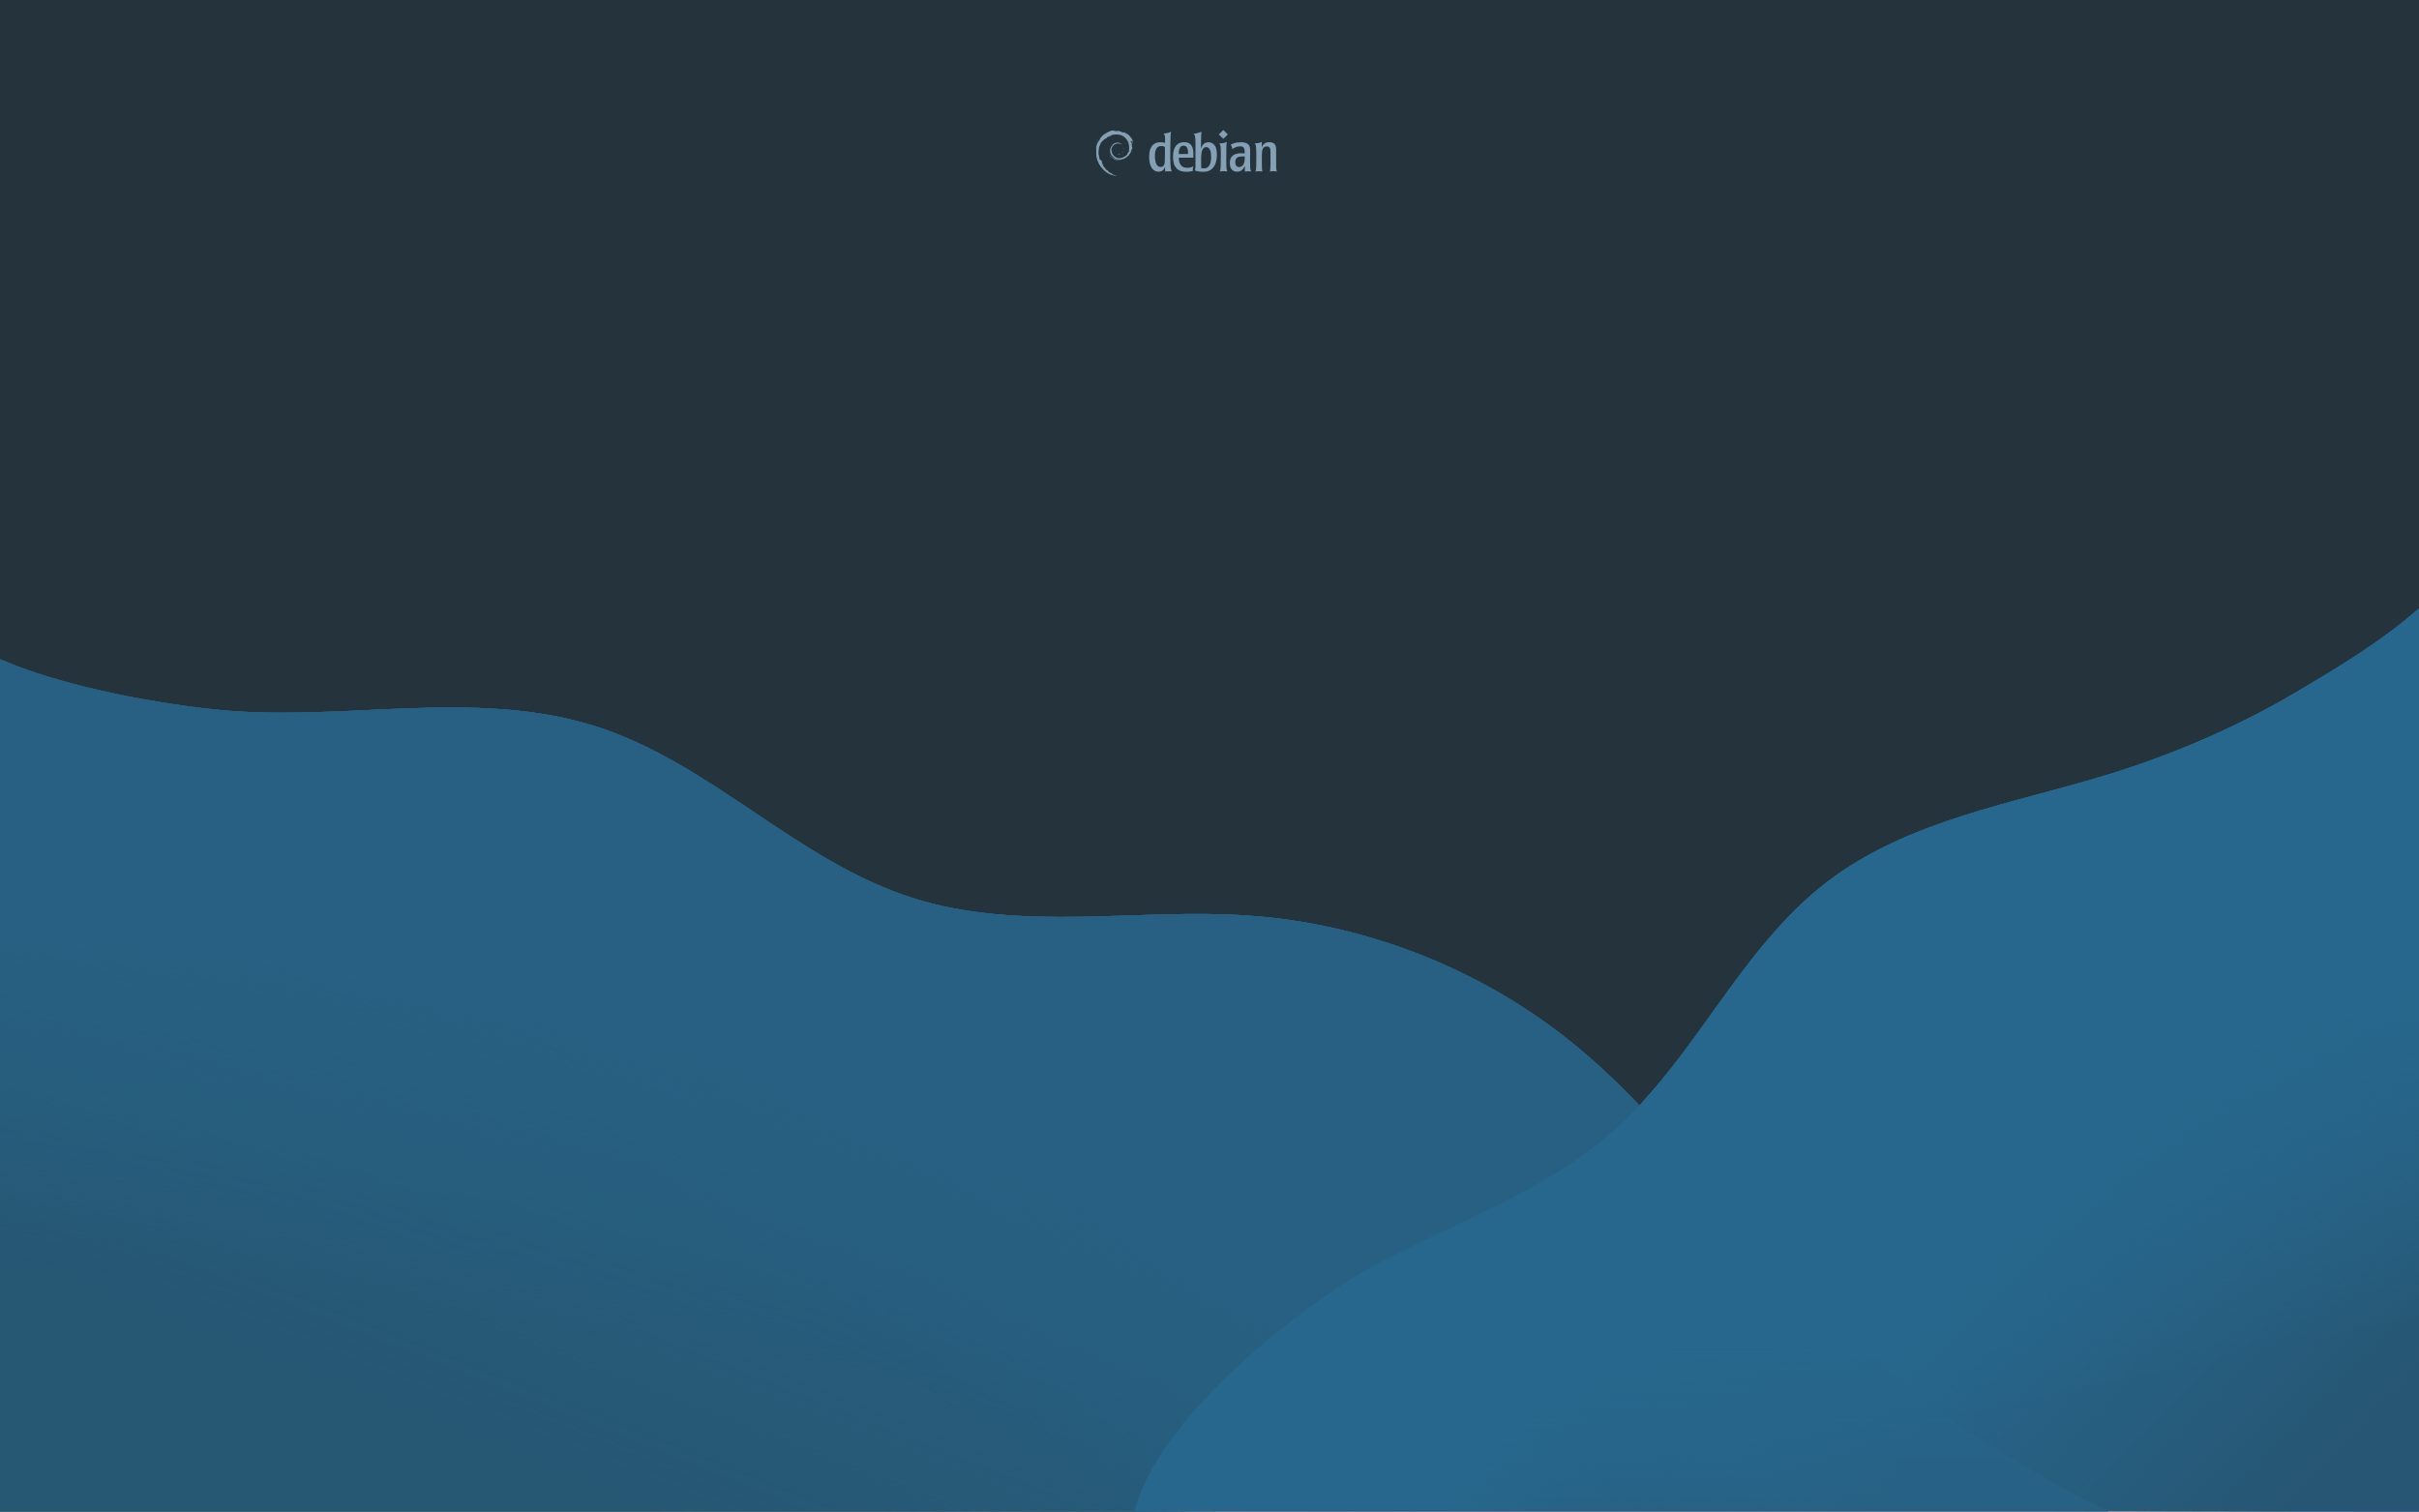
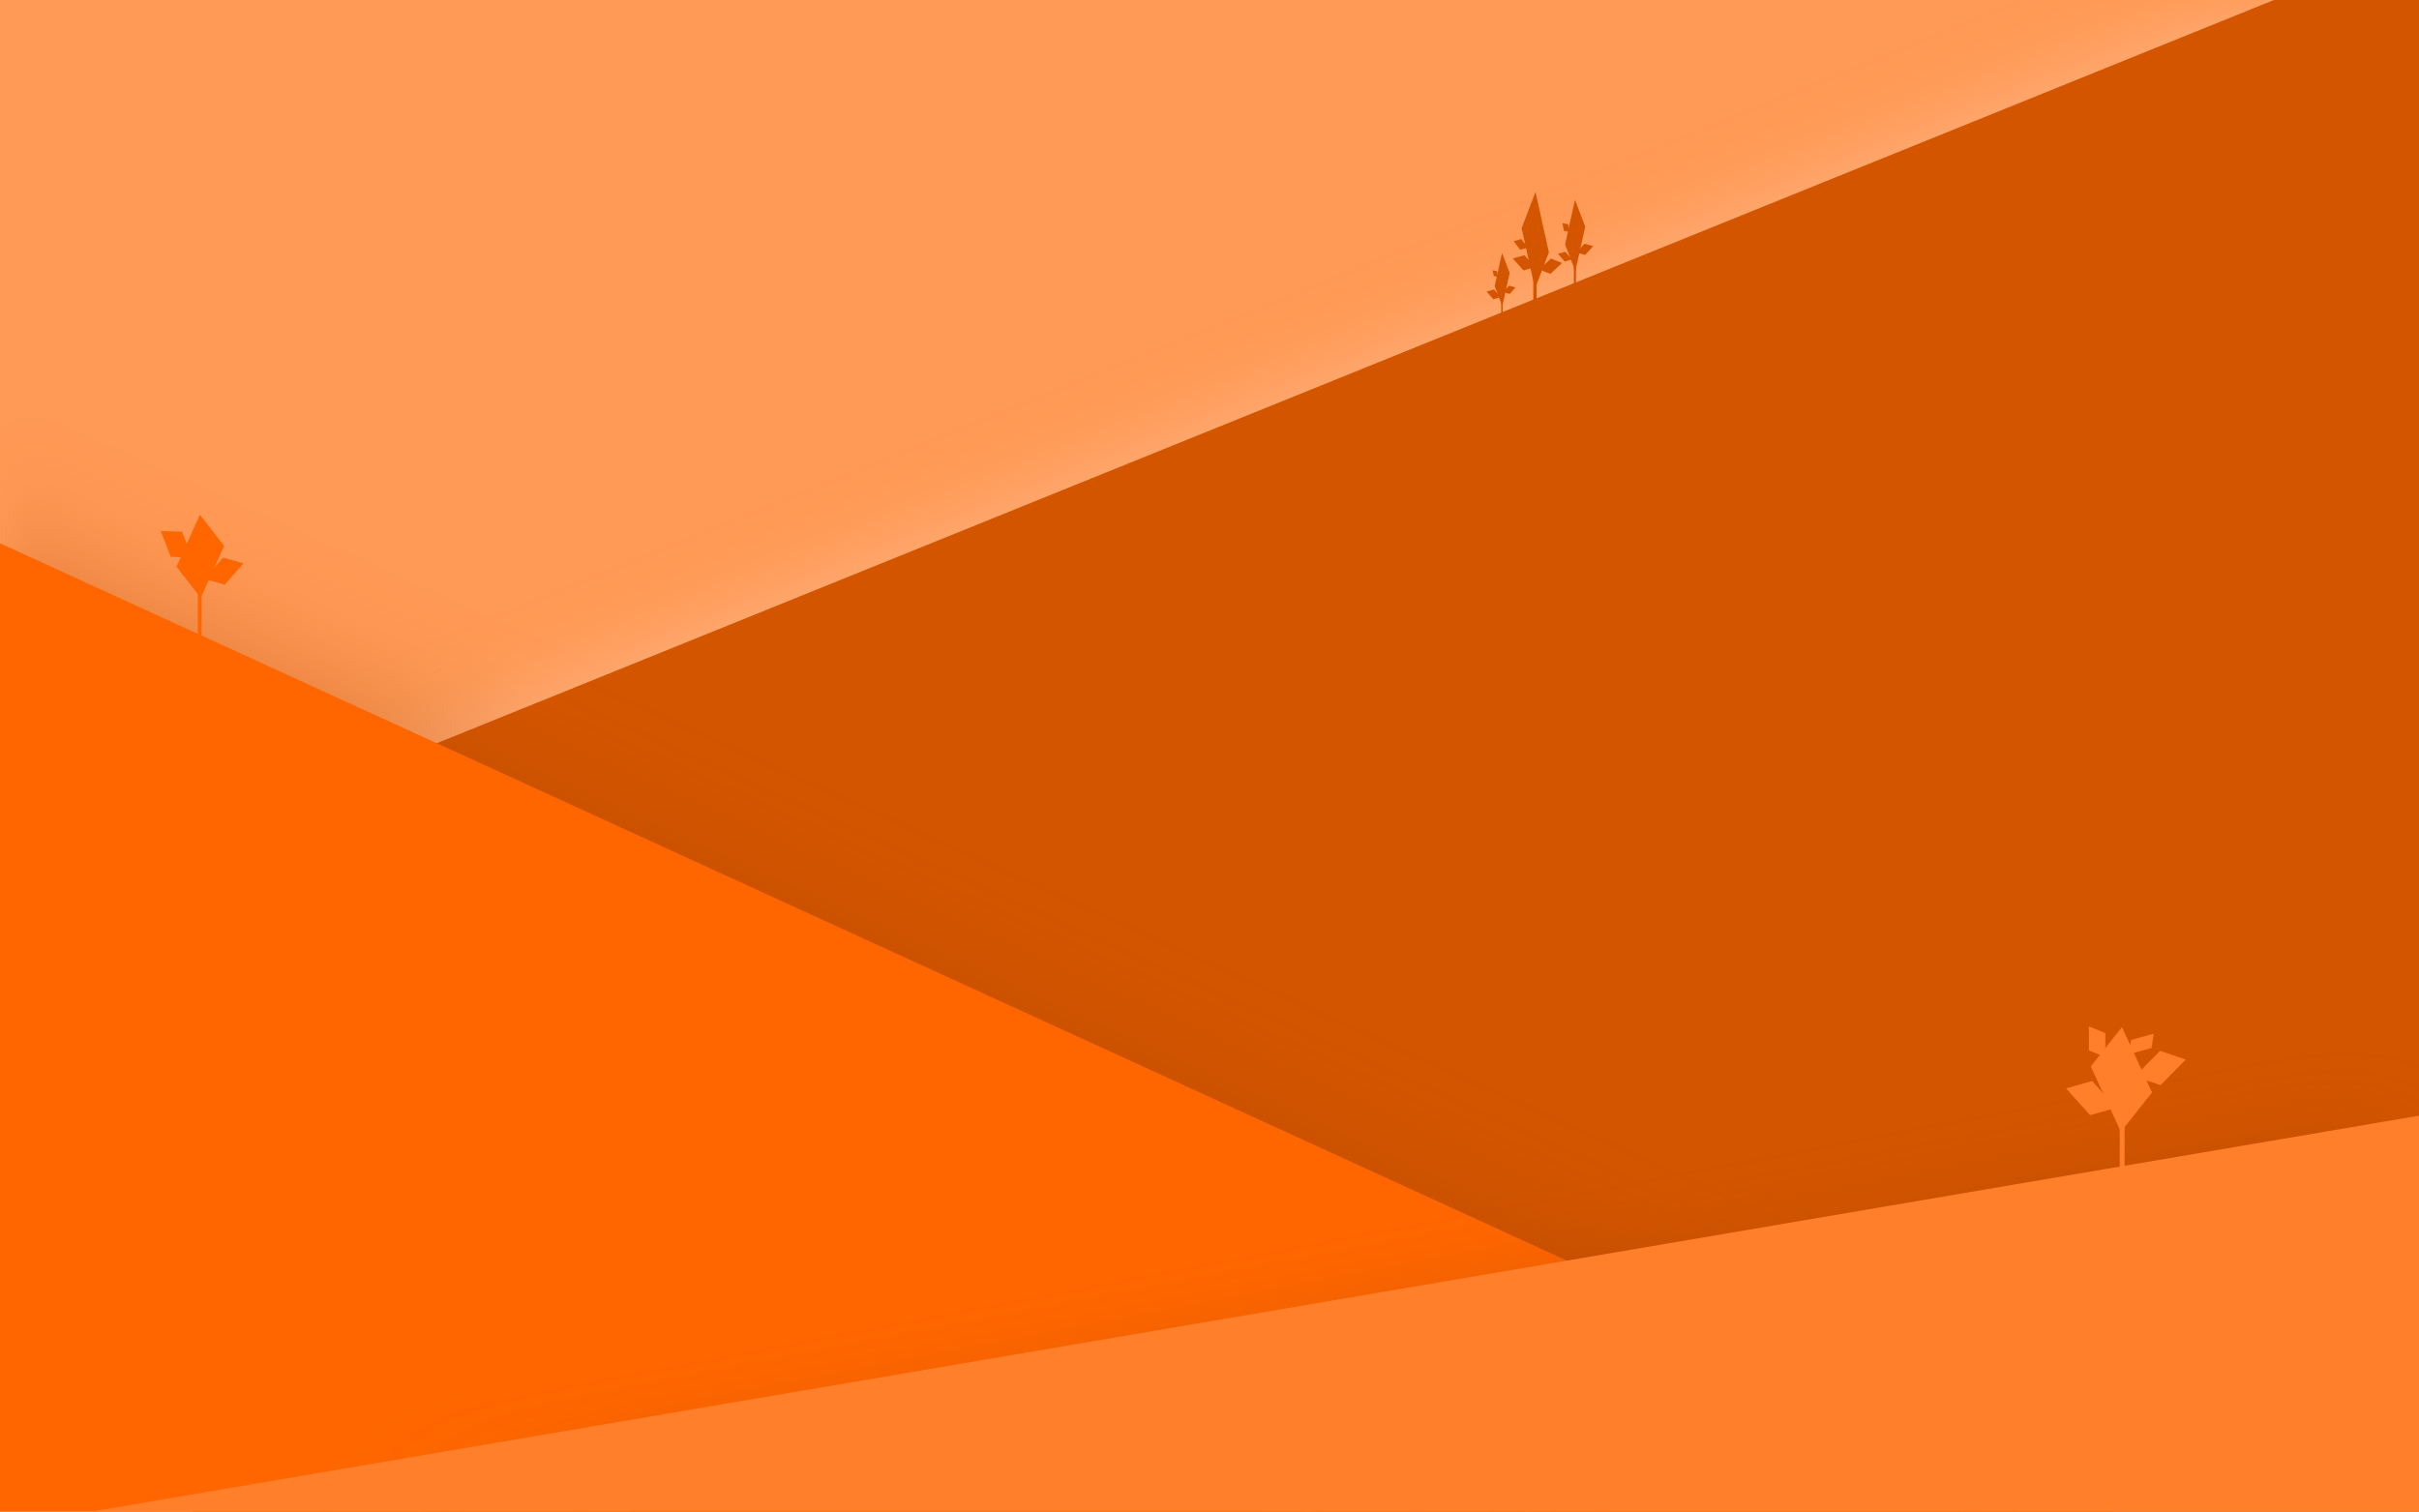
- <svg xmlns="http://www.w3.org/2000/svg" xmlns:xlink="http://www.w3.org/1999/xlink" width="1920" height="1200" viewBox="0 0 1920 1200" version="1.1" id="svg5">
-   <defs id="defs2">
-     <linearGradient id="linearGradient8683">
-       <stop style="stop-color:#276082;stop-opacity:1;" offset="0" id="stop8679" />
-       <stop style="stop-color:#276082;stop-opacity:0.1;" offset="1" id="stop8681" />
-     </linearGradient>
-     <linearGradient id="linearGradient8672">
-       <stop style="stop-color:#276082;stop-opacity:1;" offset="0" id="stop8668" />
-       <stop style="stop-color:#276082;stop-opacity:0;" offset="1" id="stop8670" />
-     </linearGradient>
-     <linearGradient id="linearGradient8656">
-       <stop style="stop-color:#27678d;stop-opacity:1;" offset="0" id="stop8652" />
-       <stop style="stop-color:#27678d;stop-opacity:0.1;" offset="1" id="stop8654" />
-     </linearGradient>
-     <linearGradient id="linearGradient8635">
-       <stop style="stop-color:#27678d;stop-opacity:1;" offset="0" id="stop8631" />
-       <stop style="stop-color:#27678d;stop-opacity:0.1;" offset="1" id="stop8633" />
-     </linearGradient>
-     <linearGradient xlink:href="#linearGradient8635" id="linearGradient8637" x1="1587.9" y1="985.906" x2="1807.235" y2="1199.898" gradientUnits="userSpaceOnUse" />
-     <linearGradient xlink:href="#linearGradient8635" id="linearGradient8642" gradientUnits="userSpaceOnUse" x1="1839.648" y1="782.615" x2="1896.675" y2="1050.508" />
-     <linearGradient xlink:href="#linearGradient8656" id="linearGradient8658" x1="1174.474" y1="1149.806" x2="1416.677" y2="1302.755" gradientUnits="userSpaceOnUse" />
-     <linearGradient xlink:href="#linearGradient8656" id="linearGradient8663" gradientUnits="userSpaceOnUse" x1="1301.24" y1="1048.896" x2="1301.24" y2="1200.007" />
-     <linearGradient xlink:href="#linearGradient8672" id="linearGradient8674" x1="1345.434" y1="1131.321" x2="1229.206" y2="1243.355" gradientUnits="userSpaceOnUse" />
-     <linearGradient xlink:href="#linearGradient8683" id="linearGradient8685" x1="147.646" y1="747.568" x2="113.756" y2="1014.062" gradientUnits="userSpaceOnUse" />
-     <linearGradient xlink:href="#linearGradient8683" id="linearGradient8689" gradientUnits="userSpaceOnUse" x1="665.017" y1="827.822" x2="515.903" y2="1203.847" />
-     <linearGradient xlink:href="#linearGradient8683" id="linearGradient8693" gradientUnits="userSpaceOnUse" x1="1001.497" y1="989.625" x2="841.176" y2="1187.917" />
+ <svg xmlns="http://www.w3.org/2000/svg" width="1920" height="1200" viewBox="0 0 1366 768" preserveAspectRatio="xMidYMid slice" id="svg2" version="1.1">
+   <defs id="defs4">
+     <filter style="color-interpolation-filters:sRGB" id="filter4422" x="-0.034" width="1.068" y="-0.08" height="1.16">
+       <feGaussianBlur stdDeviation="28.987" id="feGaussianBlur4424" />
+     </filter>
  </defs>
-   <g id="layer2">
-     <path id="rect2585" style="display:inline;fill:#25343c;fill-rule:evenodd;fill-opacity:1" d="M 0,0 H 1920 V 1200 H 0 Z" />
-   </g>
-   <g id="layer5">
-     <path style="display:inline;fill:#276082;fill-opacity:1;stroke-width:7.281" d="m 0,523.338 c 44.527,19.548 112.614,33.677 169.117,39.779 50.788,5.485 102.033,1.199 153.08,-0.707 51.048,-1.906 103.134,-1.095 151.742,14.615 45.302,14.641 85.478,41.526 125.016,68.047 39.538,26.521 79.777,53.335 125.137,67.797 42.73,13.623 88.257,15.694 133.1,14.99 44.843,-0.704 89.75,-4.07 134.486,-0.887 92.866,6.608 183.479,42.217 255.92,100.699 68.263,55.109 119.117,128.384 179.486,192.043 70.401,74.236 154.54,135.635 246.593,180.286 H 0 Z" id="path8463" />
-     <g id="g8888">
-       <path id="path8598" style="display:inline;fill:#26536e;fill-opacity:1;stroke-width:7.281" d="M 0,523.338 V 1200 h 900.625 c 17.127,-73.953 134.374,-164.699 186.697,-193.297 64.345,-35.169 136.028,-59.152 191.385,-107.244 7.925,-6.885 15.384,-14.229 22.533,-21.873 -16.939,-17.625 -34.573,-34.519 -53.642,-49.914 -72.441,-58.482 -163.054,-94.091 -255.92,-100.699 -44.736,-3.183 -89.643,0.183 -134.486,0.887 -44.843,0.704 -90.37,-1.367 -133.1,-14.99 C 678.733,698.407 638.493,671.593 598.955,645.072 559.417,618.552 519.241,591.666 473.939,577.025 425.331,561.316 373.245,560.504 322.197,562.41 271.15,564.316 219.905,568.602 169.117,563.117 112.614,557.015 44.527,542.886 0,523.338 Z" />
-       <path id="path8677" style="display:inline;fill:url(#linearGradient8685);fill-opacity:1;stroke-width:7.281" d="M 0,523.338 V 1200 h 900.625 c 17.127,-73.953 134.374,-164.699 186.697,-193.297 64.345,-35.169 136.028,-59.152 191.385,-107.244 7.925,-6.885 15.384,-14.229 22.533,-21.873 -16.939,-17.625 -34.573,-34.519 -53.642,-49.914 -72.441,-58.482 -163.054,-94.091 -255.92,-100.699 -44.736,-3.183 -89.643,0.183 -134.486,0.887 -44.843,0.704 -90.37,-1.367 -133.1,-14.99 C 678.733,698.407 638.493,671.593 598.955,645.072 559.417,618.552 519.241,591.666 473.939,577.025 425.331,561.316 373.245,560.504 322.197,562.41 271.15,564.316 219.905,568.602 169.117,563.117 112.614,557.015 44.527,542.886 0,523.338 Z" />
-       <path id="path8687" style="display:inline;fill:url(#linearGradient8689);fill-opacity:1;stroke-width:7.281" d="M 0,523.338 V 1200 h 900.625 c 17.127,-73.953 134.374,-164.699 186.697,-193.297 64.345,-35.169 136.028,-59.152 191.385,-107.244 7.925,-6.885 15.384,-14.229 22.533,-21.873 -16.939,-17.625 -34.573,-34.519 -53.642,-49.914 -72.441,-58.482 -163.054,-94.091 -255.92,-100.699 -44.736,-3.183 -89.643,0.183 -134.486,0.887 -44.843,0.704 -90.37,-1.367 -133.1,-14.99 C 678.733,698.407 638.493,671.593 598.955,645.072 559.417,618.552 519.241,591.666 473.939,577.025 425.331,561.316 373.245,560.504 322.197,562.41 271.15,564.316 219.905,568.602 169.117,563.117 112.614,557.015 44.527,542.886 0,523.338 Z" />
-       <path id="path8691" style="display:inline;fill:url(#linearGradient8693);fill-opacity:1;stroke-width:7.281" d="M 0,523.338 V 1200 h 900.625 c 17.127,-73.953 134.374,-164.699 186.697,-193.297 64.345,-35.169 136.028,-59.152 191.385,-107.244 7.925,-6.885 15.384,-14.229 22.533,-21.873 -16.939,-17.625 -34.573,-34.519 -53.642,-49.914 -72.441,-58.482 -163.054,-94.091 -255.92,-100.699 -44.736,-3.183 -89.643,0.183 -134.486,0.887 -44.843,0.704 -90.37,-1.367 -133.1,-14.99 C 678.733,698.407 638.493,671.593 598.955,645.072 559.417,618.552 519.241,591.666 473.939,577.025 425.331,561.316 373.245,560.504 322.197,562.41 271.15,564.316 219.905,568.602 169.117,563.117 112.614,557.015 44.527,542.886 0,523.338 Z" />
-     </g>
-   </g>
-   <g id="layer7">
-     <path id="path8460" style="display:inline;fill:#27678d;fill-opacity:1;stroke:none;stroke-width:7.281" d="m 1920,483.033 c -29.908,26.244 -63.019,46.101 -97.269,66.354 -46.676,27.599 -96.81,49.22 -148.611,65.25 -38.365,11.872 -77.632,20.695 -115.891,32.906 -38.258,12.212 -75.889,28.059 -107.801,52.441 -34.972,26.72 -61.696,62.571 -87.367,98.32 -25.671,35.749 -51.129,72.29 -84.353,101.154 -55.356,48.092 -127.039,72.075 -191.385,107.244 -52.323,28.598 -169.57,119.343 -186.697,193.297 336.462,-2.442 709.183,0.219 1019.375,0 z" />
-     <g id="g8647">
-       <path id="path8466" style="display:inline;fill:#26536e;fill-opacity:1;stroke:none;stroke-width:7.281" d="M 1920 483.033 C 1890.092 509.277 1856.981 529.135 1822.73 549.387 C 1776.054 576.986 1725.921 598.606 1674.119 614.637 C 1635.754 626.509 1596.487 635.331 1558.228 647.543 C 1519.97 659.755 1482.339 675.602 1450.428 699.984 C 1415.456 726.705 1388.732 762.556 1363.061 798.305 C 1343.513 825.526 1324.064 853.185 1301.24 877.586 C 1344.938 923.052 1383.579 973.84 1427.084 1019.715 C 1497.278 1093.733 1581.14 1154.97 1672.875 1199.588 C 1755.706 1199.765 1843.319 1200.054 1920 1200 L 1920 483.033 z " />
-       <path id="path8605" style="display:inline;fill:url(#linearGradient8637);fill-opacity:1;stroke:none;stroke-width:7.281" d="M 1920 483.033 C 1890.092 509.277 1856.981 529.135 1822.73 549.387 C 1776.054 576.986 1725.921 598.606 1674.119 614.637 C 1635.754 626.509 1596.487 635.331 1558.228 647.543 C 1519.97 659.755 1482.339 675.602 1450.428 699.984 C 1415.456 726.705 1388.732 762.556 1363.061 798.305 C 1343.513 825.526 1324.064 853.185 1301.24 877.586 C 1344.938 923.052 1383.579 973.84 1427.084 1019.715 C 1497.278 1093.733 1581.14 1154.97 1672.875 1199.588 C 1755.706 1199.765 1843.319 1200.054 1920 1200 L 1920 483.033 z " />
-       <path id="path8639" style="display:inline;fill:url(#linearGradient8642);fill-opacity:1;stroke:none;stroke-width:7.281" d="M 1920 483.033 C 1890.092 509.277 1856.981 529.135 1822.73 549.387 C 1776.054 576.986 1725.921 598.606 1674.119 614.637 C 1635.754 626.509 1596.487 635.331 1558.228 647.543 C 1519.97 659.755 1482.339 675.602 1450.428 699.984 C 1415.456 726.705 1388.732 762.556 1363.061 798.305 C 1343.513 825.526 1324.064 853.185 1301.24 877.586 C 1344.938 923.052 1383.579 973.84 1427.084 1019.715 C 1497.278 1093.733 1581.14 1154.97 1672.875 1199.588 C 1755.706 1199.765 1843.319 1200.054 1920 1200 L 1920 483.033 z " />
-     </g>
-     <g id="g8882">
-       <path id="path8592" style="display:inline;fill:#26536e;fill-opacity:1;stroke:none;stroke-width:7.281" d="M 1301.24 877.586 C 1294.091 885.23 1286.632 892.574 1278.707 899.459 C 1223.351 947.551 1151.668 971.534 1087.322 1006.703 C 1034.999 1035.301 917.752 1126.047 900.625 1200 C 1153.911 1198.162 1420.637 1199.048 1672.875 1199.588 C 1581.14 1154.97 1497.278 1093.733 1427.084 1019.715 C 1383.579 973.84 1344.938 923.052 1301.24 877.586 z " />
-       <path id="path8665" style="display:inline;fill:url(#linearGradient8674);fill-opacity:1;stroke:none;stroke-width:7.281" d="M 1301.24 877.586 C 1294.091 885.23 1286.632 892.574 1278.707 899.459 C 1223.351 947.551 1151.668 971.534 1087.322 1006.703 C 1034.999 1035.301 917.752 1126.047 900.625 1200 C 1153.911 1198.162 1420.637 1199.048 1672.875 1199.588 C 1581.14 1154.97 1497.278 1093.733 1427.084 1019.715 C 1383.579 973.84 1344.938 923.052 1301.24 877.586 z " />
-       <path id="path8649" style="display:inline;fill:url(#linearGradient8658);fill-opacity:1;stroke:none;stroke-width:7.281" d="M 1301.24 877.586 C 1294.091 885.23 1286.632 892.574 1278.707 899.459 C 1223.351 947.551 1151.668 971.534 1087.322 1006.703 C 1034.999 1035.301 917.752 1126.047 900.625 1200 C 1153.911 1198.162 1420.637 1199.048 1672.875 1199.588 C 1581.14 1154.97 1497.278 1093.733 1427.084 1019.715 C 1383.579 973.84 1344.938 923.052 1301.24 877.586 z " />
-       <path id="path8660" style="display:inline;fill:url(#linearGradient8663);fill-opacity:1;stroke:none;stroke-width:7.281" d="m 1301.24,877.586 c -7.149,7.644 -14.608,14.988 -22.533,21.873 -55.356,48.092 -127.04,72.075 -191.385,107.244 -52.323,28.598 -169.57,119.344 -186.697,193.297 253.286,-1.838 520.012,-0.952 772.25,-0.412 -45.868,-22.309 -89.767,-48.773 -130.973,-78.912 -41.207,-30.139 -78.339,-78.84 -113.436,-115.849 -43.505,-45.875 -77.56,-84.602 -127.225,-127.242 z" />
-     </g>
-   </g>
-   <g id="g3273" transform="matrix(1.523591,0,0,1.487005,-514.6516,-1433.869)" style="display:inline">
-     <g id="g3086" transform="matrix(0.6120779,0,0,0.6120779,936.4615,967.7603)" style="fill:#85a0b4;fill-opacity:1">
-       <path d="m 13.437,125.506 c -0.045,0.047 -0.045,7.506 -0.138,9.453 -0.092,1.574 -0.232,4.957 -3.568,4.957 -3.429,0 -4.263,-3.939 -4.541,-5.652 -0.324,-1.9 -0.324,-3.477 -0.324,-4.17 0,-2.225 0.139,-8.436 5.375,-8.436 1.576,0 2.456,0.465 3.151,0.834 z M 0,130.975 c 0,13.066 6.951,13.066 7.97,13.066 2.873,0 4.727,-1.576 5.514,-4.309 l 0.093,4.123 c 0.881,-0.047 1.761,-0.139 3.197,-0.139 0.51,0 0.926,0 1.298,0.047 0.371,0 0.741,0.045 1.158,0.092 -0.741,-1.482 -1.297,-4.818 -1.297,-12.049 0,-7.043 0,-18.951 0.602,-22.566 -1.667,0.789 -3.105,1.299 -6.256,1.576 1.251,1.344 1.251,2.039 1.251,8.154 -0.879,-0.277 -1.992,-0.602 -3.892,-0.602 C 1.344,118.369 0,125.598 0,130.975" id="path3072" style="fill:#85a0b4;fill-opacity:1" />
-       <path d="m 25.13,128.609 c 0.047,-3.846 0.835,-7.275 4.124,-7.275 3.615,0 3.891,3.984 3.799,7.275 z m 12.51,0.465 c 0,-5.422 -1.065,-10.752 -7.923,-10.752 -9.452,0 -9.452,10.475 -9.452,12.697 0,9.406 4.216,13.113 11.306,13.113 3.149,0 4.68,-0.461 5.514,-0.695 -0.046,-1.668 0.185,-2.734 0.465,-4.17 -0.975,0.604 -2.226,1.391 -5.006,1.391 -7.229,0 -7.322,-6.582 -7.322,-8.852 H 37.55 l 0.09,-2.732" id="path3074" style="fill:#85a0b4;fill-opacity:1" />
-       <path d="m 52.715,131.066 c 0,4.309 -0.787,10.102 -6.162,10.102 -0.742,0 -1.668,-0.141 -2.27,-0.279 -0.093,-1.668 -0.093,-4.541 -0.093,-7.877 0,-3.986 0.416,-6.068 0.742,-7.09 0.972,-3.289 3.15,-3.334 3.566,-3.334 3.522,0 4.217,4.865 4.217,8.478 z m -13.298,5.051 c 0,3.43 0,5.375 -0.556,6.857 1.9,0.742 4.262,1.158 7.09,1.158 1.807,0 7.043,0 9.869,-5.791 1.344,-2.688 1.807,-6.303 1.807,-9.037 0,-1.668 -0.186,-5.328 -1.529,-7.646 -1.296,-2.176 -3.382,-3.289 -5.605,-3.289 -4.449,0 -5.746,3.707 -6.44,5.607 0,-2.363 0.045,-10.611 0.415,-14.828 -3.011,1.391 -4.866,1.621 -6.857,1.807 1.807,0.74 1.807,3.801 1.807,13.764 v 11.398" id="path3076" style="fill:#85a0b4;fill-opacity:1" />
-       <path d="m 66.535,143.855 c -0.928,-0.139 -1.578,-0.232 -2.922,-0.232 -1.48,0 -2.502,0.094 -3.566,0.232 0.463,-0.881 0.648,-1.299 0.787,-4.309 0.186,-4.125 0.232,-15.154 -0.092,-17.471 -0.232,-1.762 -0.648,-2.039 -1.297,-2.502 3.799,-0.371 4.865,-0.648 6.625,-1.482 -0.369,2.037 -0.418,3.059 -0.418,6.162 -0.091,15.989 -0.138,17.702 0.883,19.602" id="path3078" style="fill:#85a0b4;fill-opacity:1" />
-       <path d="m 81.373,130.74 c -0.092,2.92 -0.139,4.959 -0.928,6.58 -0.973,2.086 -2.594,2.688 -3.799,2.688 -2.783,0 -3.383,-2.316 -3.383,-4.586 0,-4.355 3.893,-4.682 5.652,-4.682 z m -12.744,5.701 c 0,2.92 0.881,5.838 3.477,7.09 1.158,0.51 2.316,0.51 2.688,0.51 4.264,0 5.699,-3.152 6.58,-5.098 -0.047,2.039 0,3.289 0.139,4.912 0.834,-0.047 1.668,-0.139 3.059,-0.139 0.787,0 1.529,0.092 2.316,0.139 -0.51,-0.787 -0.787,-1.252 -0.928,-3.059 -0.092,-1.76 -0.092,-3.521 -0.092,-5.977 l 0.047,-9.453 c 0,-3.523 -0.928,-6.998 -7.879,-6.998 -4.586,0 -7.273,1.391 -8.617,2.086 0.557,1.02 1.02,1.898 1.436,3.893 1.809,-1.576 4.172,-2.41 6.58,-2.41 3.848,0 3.848,2.549 3.848,6.162 -0.881,-0.045 -1.623,-0.137 -2.875,-0.137 -5.887,10e-4 -9.779,2.268 -9.779,8.479" id="path3080" style="fill:#85a0b4;fill-opacity:1" />
-       <path d="m 108.063,139.268 c 0.047,1.576 0.047,3.244 0.695,4.588 -1.021,-0.092 -1.623,-0.232 -3.521,-0.232 -1.113,0 -1.715,0.094 -2.596,0.232 0.184,-0.602 0.279,-0.834 0.371,-1.623 0.139,-1.064 0.232,-4.633 0.232,-5.885 v -5.004 c 0,-2.178 0,-5.33 -0.141,-6.441 -0.092,-0.787 -0.322,-2.918 -3.012,-2.918 -2.641,0 -3.521,1.945 -3.846,3.521 -0.369,1.621 -0.369,3.383 -0.369,10.24 0.045,5.932 0.045,6.486 0.508,8.109 -0.787,-0.092 -1.76,-0.184 -3.15,-0.184 -1.113,0 -1.854,0.045 -2.779,0.184 0.324,-0.742 0.51,-1.113 0.602,-3.707 0.094,-2.549 0.279,-15.061 -0.141,-18.025 -0.23,-1.809 -0.695,-2.225 -1.203,-2.688 3.754,-0.186 4.957,-0.789 6.117,-1.389 v 4.91 c 0.555,-1.438 1.713,-4.635 6.348,-4.635 5.793,0 5.838,4.217 5.885,6.996 v 13.951" id="path3082" style="fill:#85a0b4;fill-opacity:1" />
-       <path fill="#85a0b4" d="m 66.926,111.533 -3.838,3.836 -3.836,-3.836 3.836,-3.836 3.838,3.836" id="path3084" style="fill:#85a0b4;fill-opacity:1" />
-     </g>
-     <g id="g3070-3" transform="matrix(0.2706487,0,0,0.2706487,903.887,1033.659)" style="display:inline;fill:#85a0b4;fill-opacity:1">
-       <path fill="#85a0b4" d="m 60.969,47.645 c -1.494,0.02 0.281,0.768 2.232,1.069 0.541,-0.422 1.027,-0.846 1.463,-1.26 -1.213,0.297 -2.449,0.304 -3.695,0.191" id="path3046" style="fill:#85a0b4;fill-opacity:1" />
-       <path fill="#85a0b4" d="m 68.986,45.646 c 0.893,-1.229 1.541,-2.573 1.77,-3.963 -0.201,0.99 -0.736,1.845 -1.244,2.749 -2.793,1.759 -0.264,-1.044 -0.002,-2.111 -3.002,3.783 -0.414,2.268 -0.524,3.325" id="path3048" style="fill:#85a0b4;fill-opacity:1" />
-       <path fill="#85a0b4" d="m 71.949,37.942 c 0.182,-2.691 -0.529,-1.839 -0.768,-0.814 0.278,0.146 0.499,1.898 0.768,0.814" id="path3050" style="fill:#85a0b4;fill-opacity:1" />
-       <path fill="#85a0b4" d="m 55.301,1.163 c 0.798,0.142 1.724,0.252 1.591,0.443 0.876,-0.193 1.073,-0.367 -1.591,-0.443" id="path3052" style="fill:#85a0b4;fill-opacity:1" />
-       <path fill="#85a0b4" d="M 56.893,1.606 56.332,1.723 56.855,1.675 56.893,1.606" id="path3054" style="fill:#85a0b4;fill-opacity:1" />
-       <path fill="#85a0b4" d="m 81.762,38.962 c 0.09,2.416 -0.705,3.59 -1.424,5.666 l -1.293,0.643 c -1.057,2.054 0.105,1.304 -0.652,2.937 -1.652,1.467 -5.006,4.589 -6.08,4.875 -0.785,-0.017 0.531,-0.926 0.703,-1.281 -2.209,1.516 -1.773,2.276 -5.152,3.199 L 67.766,54.78 c -8.33,3.92 -19.902,-3.847 -19.75,-14.443 -0.088,0.672 -0.253,0.504 -0.437,0.774 -0.43,-5.451 2.518,-10.926 7.49,-13.165 4.863,-2.406 10.564,-1.42 14.045,1.829 -1.912,-2.506 -5.721,-5.163 -10.232,-4.917 -4.421,0.072 -8.558,2.881 -9.938,5.932 -2.264,1.425 -2.528,5.496 -3.514,6.242 -1.329,9.76 2.497,13.975 8.97,18.936 1.016,0.686 0.286,0.791 0.422,1.313 -2.15,-1.006 -4.118,-2.526 -5.738,-4.387 0.86,1.257 1.787,2.479 2.986,3.439 -2.029,-0.685 -4.738,-4.913 -5.527,-5.085 3.495,6.258 14.178,10.975 19.775,8.634 -2.59,0.096 -5.879,0.053 -8.787,-1.022 -1.225,-0.629 -2.884,-1.93 -2.587,-2.173 7.636,2.851 15.522,2.158 22.128,-3.137 1.682,-1.31 3.518,-3.537 4.049,-3.567 -0.799,1.202 0.137,0.578 -0.477,1.639 1.672,-2.701 -0.729,-1.1 1.73,-4.664 l 0.908,1.25 c -0.34,-2.244 2.785,-4.966 2.467,-8.512 0.717,-1.084 0.799,1.168 0.039,3.662 1.055,-2.767 0.279,-3.212 0.549,-5.496 0.291,0.768 0.678,1.583 0.875,2.394 -0.688,-2.675 0.703,-4.503 1.049,-6.058 -0.342,-0.15 -1.061,1.182 -1.227,-1.976 0.025,-1.372 0.383,-0.719 0.52,-1.057 -0.268,-0.155 -0.975,-1.207 -1.404,-3.224 0.309,-0.475 0.832,1.229 1.256,1.298 -0.273,-1.603 -0.742,-2.826 -0.762,-4.057 -1.24,-2.59 -0.439,0.346 -1.443,-1.112 -1.32,-4.114 1.094,-0.955 1.258,-2.823 1.998,2.895 3.137,7.385 3.662,9.244 -0.4,-2.267 -1.045,-4.464 -1.834,-6.589 0.609,0.257 -0.979,-4.663 0.791,-1.405 C 87.189,15.552 81,9.062 75.305,6.018 76,6.655 76.879,7.455 76.565,7.581 73.731,5.896 74.229,5.763 73.823,5.051 71.518,4.112 71.364,5.128 69.839,5.053 65.489,2.745 64.651,2.99 60.648,1.546 L 60.83,2.398 C 57.949,1.438 57.473,2.76 54.36,2.4 54.171,2.253 55.358,1.864 56.336,1.723 53.55,2.091 53.68,1.173 50.954,1.824 51.625,1.353 52.337,1.04 53.053,0.64 50.782,0.778 47.629,1.962 48.602,0.884 44.897,2.538 38.316,4.859 34.623,8.322 L 34.507,7.546 c -1.692,2.031 -7.379,6.066 -7.832,8.699 l -0.453,0.105 c -0.879,1.491 -1.45,3.18 -2.148,4.713 -1.151,1.963 -1.688,0.756 -1.524,1.064 -2.265,4.592 -3.392,8.45 -4.363,11.616 0.692,1.035 0.017,6.232 0.278,10.391 -1.136,20.544 14.418,40.489 31.42,45.093 2.492,0.893 6.197,0.861 9.349,0.949 -3.718,-1.064 -4.198,-0.563 -7.822,-1.826 -2.613,-1.232 -3.185,-2.637 -5.037,-4.244 l 0.733,1.295 c -3.63,-1.285 -2.111,-1.59 -5.065,-2.525 l 0.783,-1.021 c -1.177,-0.09 -3.117,-1.982 -3.647,-3.033 l -1.288,0.051 c -1.546,-1.906 -2.371,-3.283 -2.31,-4.35 l -0.416,0.742 c -0.471,-0.809 -5.691,-7.158 -2.983,-5.68 -0.503,-0.458 -1.172,-0.747 -1.897,-2.066 l 0.551,-0.629 c -1.301,-1.677 -2.398,-3.826 -2.314,-4.542 0.695,0.938 1.177,1.114 1.655,1.275 -3.291,-8.164 -3.476,-0.449 -5.967,-8.31 l 0.526,-0.042 c -0.403,-0.611 -0.65,-1.27 -0.974,-1.919 l 0.23,-2.285 c -2.368,-2.736 -0.662,-11.645 -0.319,-16.53 0.235,-1.986 1.977,-4.101 3.3,-7.418 l -0.806,-0.138 c 1.542,-2.688 8.802,-10.799 12.166,-10.383 1.629,-2.046 -0.324,-0.008 -0.643,-0.522 3.579,-3.703 4.704,-2.616 7.119,-3.283 2.603,-1.545 -2.235,0.604 -1.001,-0.589 4.503,-1.149 3.19,-2.614 9.063,-3.197 0.62,0.352 -1.437,0.544 -1.953,1.001 3.75,-1.836 11.869,-1.417 17.145,1.018 6.117,2.861 12.994,11.314 13.266,19.267 l 0.309,0.083 c -0.156,3.162 0.484,6.819 -0.627,10.177 l 0.751,-1.591" id="path3056-6" style="fill:#85a0b4;fill-opacity:1" />
-       <path fill="#85a0b4" d="m 44.658,49.695 -0.211,1.047 c 0.983,1.335 1.763,2.781 3.016,3.821 -0.902,-1.759 -1.571,-2.486 -2.805,-4.868" id="path3058" style="fill:#85a0b4;fill-opacity:1" />
-       <path fill="#85a0b4" d="m 46.979,49.605 c -0.52,-0.576 -0.826,-1.268 -1.172,-1.956 0.33,1.211 1.006,2.252 1.633,3.312 l -0.461,-1.356" id="path3060-7" style="fill:#85a0b4;fill-opacity:1" />
-       <path fill="#85a0b4" d="m 88.063,40.675 -0.219,0.552 c -0.402,2.858 -1.273,5.686 -2.605,8.309 1.472,-2.767 2.421,-5.794 2.824,-8.861" id="path3062" style="fill:#85a0b4;fill-opacity:1" />
-       <path fill="#85a0b4" d="M 55.598,0.446 C 56.607,0.077 58.08,0.243 59.154,0 57.756,0.117 56.365,0.187 54.992,0.362 l 0.606,0.084" id="path3064" style="fill:#85a0b4;fill-opacity:1" />
-       <path fill="#85a0b4" d="m 20.127,19.308 c 0.233,2.154 -1.62,2.991 0.41,1.569 1.09,-2.454 -0.424,-0.677 -0.41,-1.569" id="path3066" style="fill:#85a0b4;fill-opacity:1" />
-       <path fill="#85a0b4" d="m 17.739,29.282 c 0.469,-1.437 0.553,-2.299 0.732,-3.132 -1.293,1.654 -0.596,2.007 -0.732,3.132" id="path3068" style="fill:#85a0b4;fill-opacity:1" />
+   <g id="layer1">
+     <rect x="-1000" y="-1000" width="4000" height="4000" style="fill:#ff9955" id="bg-fill" />
+     <g id="g4451" transform="translate(1577.143,4.2091)">
+       <rect y="-4.209" x="-1577.143" height="768" width="1366" id="rect4249" style="opacity:1;fill:#ff9955;stroke:none" />
+       <rect transform="matrix(0.9272692,-0.3743953,0.3743953,0.9272692,-85.39307,-270.7852)" style="opacity:1;fill:#ffccaa;fill-opacity:0.5;stroke:none;filter:url(#filter4422)" id="rect4404" width="2166" height="60.893" x="-1951.429" y="147.219" />
+       <rect transform="matrix(0.9269769,-0.3751185,0.3981051,0.9173398,0,0)" style="opacity:1;fill:#d45500;stroke:none" id="rect4167" width="1604.627" height="869.883" x="-1599.155" y="-136.537" />
+       <rect y="147.219" x="-1951.429" height="60.893" width="2166" id="rect4426" style="opacity:1;fill:#aa4400;fill-opacity:0.5;stroke:none;filter:url(#filter4422)" transform="matrix(0.9115589,0.4111696,-0.4111696,0.9115589,-119.4683,751.3559)" />
+       <rect transform="matrix(0.9092062,0.416346,-0.416346,0.9092062,0,0)" style="opacity:1;fill:#ff6600;stroke:none" id="rect4157" width="1366" height="768" x="-1388.343" y="875.215" />
+       <rect transform="matrix(0.9821536,-0.1880807,0.1880807,0.9821536,52.5147,355.5503)" style="opacity:1;fill:#aa4400;fill-opacity:0.5;stroke:none;filter:url(#filter4422)" id="rect4449" width="2166" height="60.893" x="-1951.429" y="147.219" />
+       <rect y="507.947" x="-1646.809" height="869.883" width="1604.627" id="rect4159" style="opacity:1;fill:#ff7f2a;stroke:none" transform="matrix(0.9858366,-0.1677089,0.1922269,0.9813505,0,0)" />
+       <rect y="288.579" x="-1408.043" height="33.27" width="1.93" id="rect4169" style="opacity:1;fill:#ff6600;stroke:none" />
+       <rect transform="matrix(0.6127814,0.7902525,-0.410449,0.9118835,0,0)" y="1437.537" x="-1333.197" height="28.975" width="20.105" id="rect4171" style="opacity:1;fill:#ff6600;stroke:none" />
+       <rect style="opacity:1;fill:#ff6600;stroke:none" id="rect4173" width="10.751" height="14.431" x="-954.885" y="-738.361" transform="matrix(0.9607783,0.2773175,0.6599615,-0.7512994,0,0)" />
+       <rect transform="matrix(-0.9995405,-0.03031221,-0.3607622,-0.9326578,0,0)" y="-349.179" x="1537.671" height="14.075" width="10.826" id="rect4175" style="opacity:1;fill:#ff6600;stroke:none" />
+       <g transform="matrix(0.6697099,0,0,0.6697099,-211.2505,209.7465)" id="g4266">
+         <rect y="518.483" x="325.576" height="52.036" width="3.702" id="rect4177" style="opacity:1;fill:#ff7f2a;stroke:none" transform="scale(-1,1)" />
+         <rect transform="matrix(-0.6213485,0.7835343,0.4181435,0.908381,0,0)" y="32.554" x="549.131" height="54.546" width="38.027" id="rect4179" style="opacity:1;fill:#ff7f2a;stroke:none" />
+         <rect style="opacity:1;fill:#ff7f2a;stroke:none" id="rect4181" width="20.583" height="27.332" x="663.11" y="-458.24" transform="matrix(-0.9624025,0.2716272,-0.6682842,-0.743906,0,0)" />
+         <rect transform="matrix(0.946921,0.3214663,0.7016014,-0.7125696,0,0)" y="-636.454" x="135.958" height="27.269" width="20.566" id="rect4183" style="opacity:1;fill:#ff7f2a;stroke:none" />
+         <rect transform="matrix(-0.9271,-0.374814,0.00109685,-0.9999994,0,0)" y="-619.804" x="366.224" height="18.242" width="13.429" id="rect4185" style="opacity:1;fill:#ff7f2a;stroke:none" />
+         <rect transform="matrix(0.1470276,-0.9891324,0.9634704,-0.267815,0,0)" y="-271.661" x="-412.111" height="17.88" width="10.938" id="rect4189" style="opacity:1;fill:#ff7f2a;stroke:none" />
+       </g>
+       <g transform="matrix(0.7030583,0,0,0.7030583,-216.4308,45.03226)" id="g4338">
+         <rect transform="scale(-1,1)" style="opacity:1;fill:#d45500;stroke:none" id="rect4276" width="2.465" height="22.093" x="727.554" y="129.815" />
+         <rect style="opacity:1;fill:#d45500;stroke:none" id="rect4278" width="28.113" height="44.734" x="1318.61" y="-1191.39" transform="matrix(-0.3568255,0.9341711,0.2164655,0.9762903,0,0)" />
+         <rect transform="matrix(-0.9624025,0.2716272,-0.6682842,-0.743906,0,0)" y="88.603" x="695.591" height="11.604" width="8.739" id="rect4280" style="opacity:1;fill:#d45500;stroke:none" />
+         <rect style="opacity:1;fill:#d45500;stroke:none" id="rect4282" width="8.732" height="11.577" x="-447.518" y="-421.611" transform="matrix(0.9318427,0.3628625,0.7323064,-0.6809753,0,0)" />
+         <rect style="opacity:1;fill:#d45500;stroke:none" id="rect4284" width="5.701" height="7.745" x="699.963" y="97.659" transform="matrix(-0.9638607,0.2664068,-0.6073832,-0.794409,0,0)" />
+         <rect y="119.525" x="-700.688" height="18.454" width="1.52" id="rect4294" style="opacity:1;fill:#d45500;stroke:none" />
+         <rect transform="matrix(0.3573995,0.9339516,-0.2168459,0.9762059,0,0)" y="1233.608" x="-1209.78" height="33.03" width="20.761" id="rect4296" style="opacity:1;fill:#d45500;stroke:none" />
+         <rect style="opacity:1;fill:#d45500;stroke:none" id="rect4298" width="6.463" height="8.574" x="-495.202" y="-331.959" transform="matrix(0.9625331,0.271164,0.6689654,-0.7432936,0,0)" />
+         <rect transform="matrix(-0.9837938,-0.1793035,-0.2027669,-0.979227,0,0)" y="-239.695" x="764.699" height="5.722" width="4.216" id="rect4302" style="opacity:1;fill:#d45500;stroke:none" />
+         <g id="g4310" transform="matrix(0.7431981,0,0,0.7431981,-232.4432,57.52694)">
+           <rect y="119.525" x="-700.688" height="18.454" width="1.52" id="rect4312" style="opacity:1;fill:#d45500;stroke:none" />
+           <rect transform="matrix(0.3573995,0.9339516,-0.2168459,0.9762059,0,0)" y="1233.608" x="-1209.78" height="33.03" width="20.761" id="rect4314" style="opacity:1;fill:#d45500;stroke:none" />
+           <rect style="opacity:1;fill:#d45500;stroke:none" id="rect4316" width="6.463" height="8.574" x="-495.202" y="-331.959" transform="matrix(0.9625331,0.271164,0.6689654,-0.7432936,0,0)" />
+           <rect transform="matrix(-0.9837938,-0.1793035,-0.2027669,-0.979227,0,0)" y="-239.695" x="764.699" height="5.722" width="4.216" id="rect4318" style="opacity:1;fill:#d45500;stroke:none" />
+         </g>
+         <rect style="opacity:1;fill:#d45500;stroke:none" id="rect4334" width="5.538" height="7.418" x="668.683" y="89.677" transform="matrix(-0.961106,0.2761798,-0.6616189,-0.7498403,0,0)" />
+         <rect transform="matrix(-0.961106,0.2761798,-0.6616189,-0.7498403,0,0)" y="76.41" x="731.418" height="7.418" width="5.538" id="rect4336" style="opacity:1;fill:#d45500;stroke:none" />
+       </g>
    </g>
  </g>
</svg>
